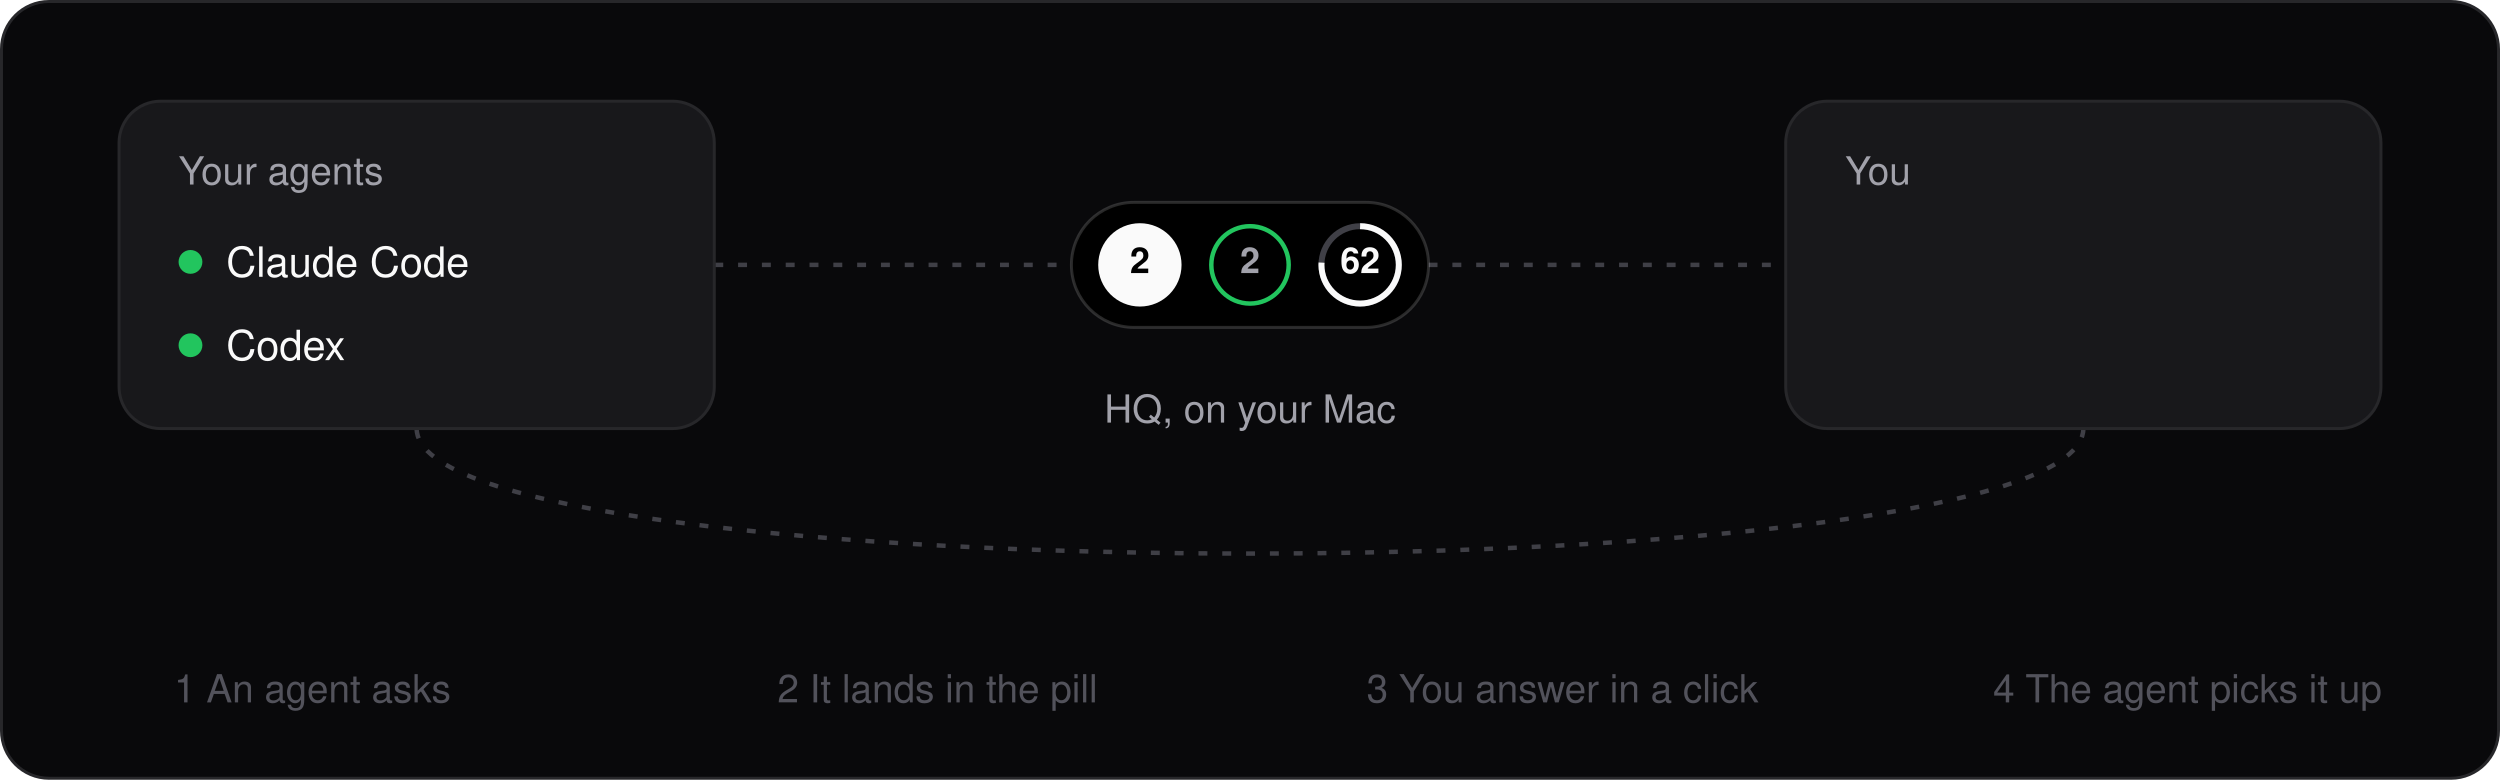
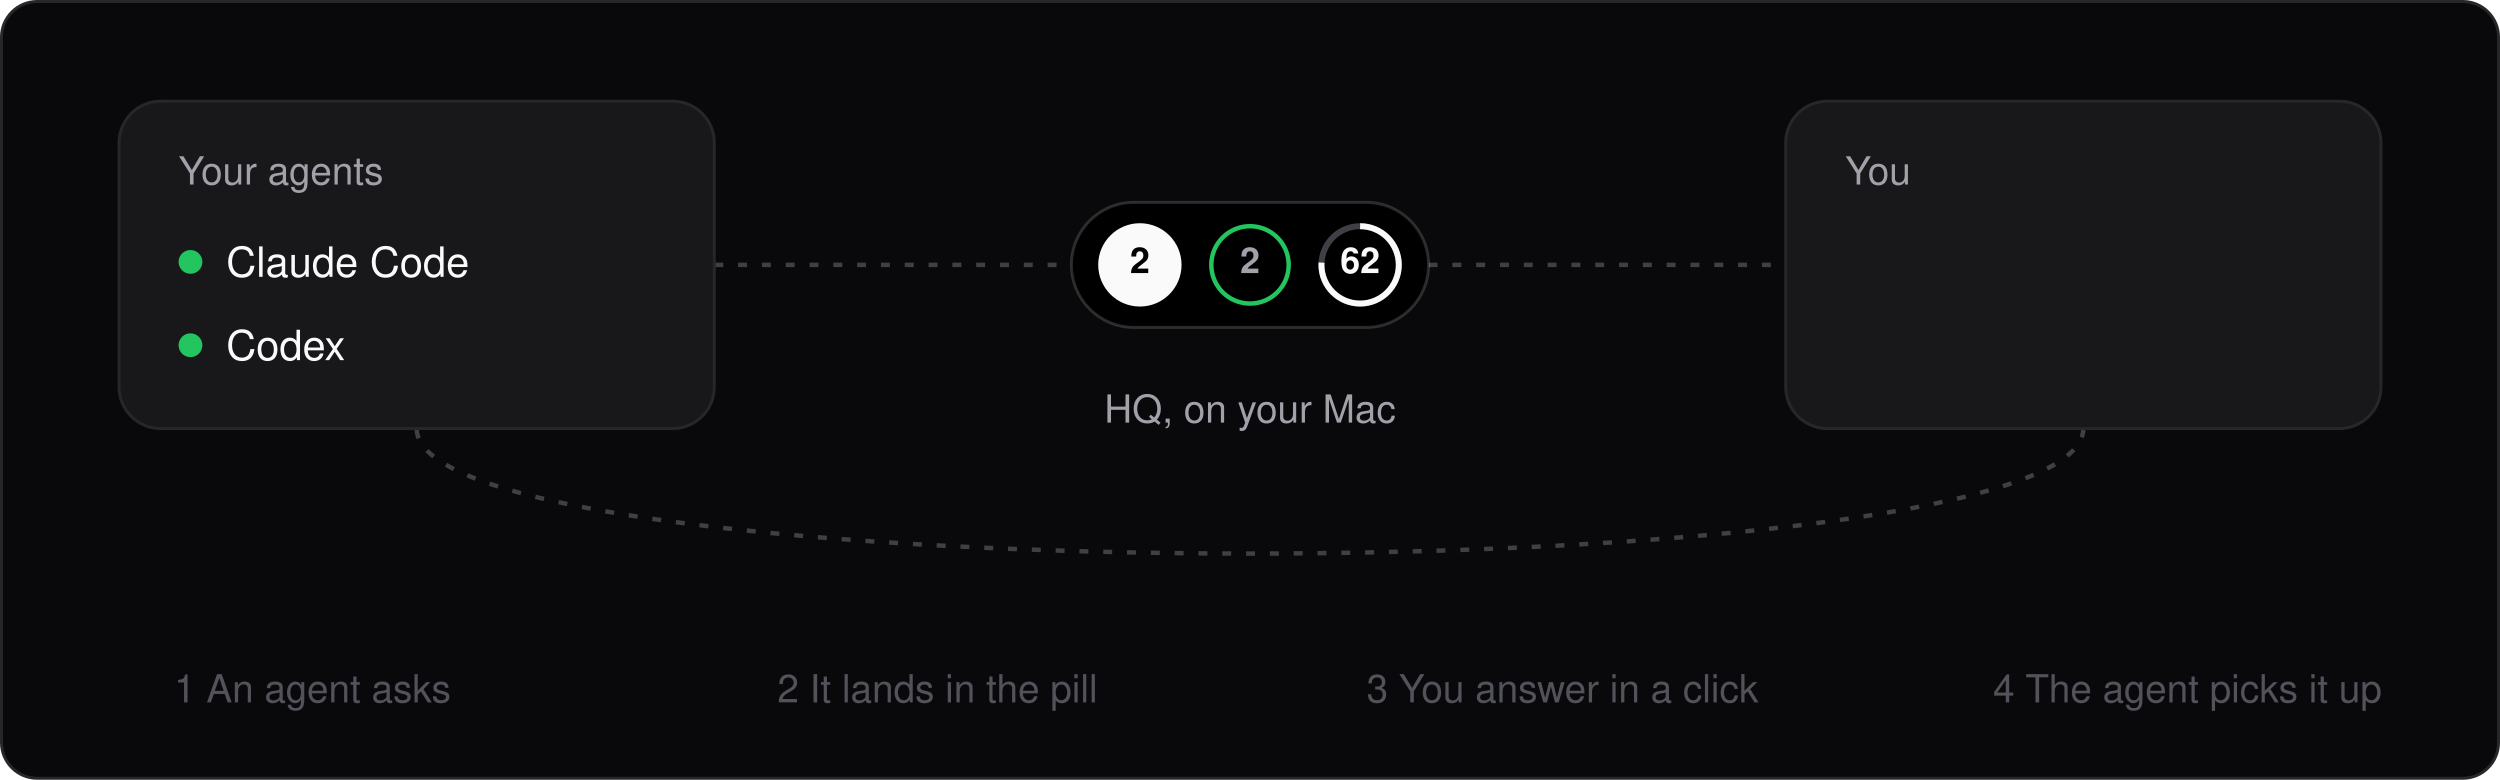
<svg xmlns="http://www.w3.org/2000/svg" viewBox="0 0 840 262" width="840" height="262" role="img" aria-labelledby="t d">
  <style>
    text {font-family: -apple-system, BlinkMacSystemFont, "Segoe UI", system-ui, Helvetica, Arial, sans-serif;}
    .muted {fill: #a1a1aa; font-size: 13px;}
    .fg {fill: #fafafa; font-size: 14px;}
    .small {fill: #d4d4d8; font-size: 12px;}
    .num {font-size: 12px; font-weight: 600; text-anchor: middle; dominant-baseline: central;}
    .step {font-size: 13px; text-anchor: middle; fill: #52525b;}
    .panel {fill: #18181b; stroke: #27272a;}
    .wire {fill: none; stroke: #3f3f46; stroke-width: 1.5; stroke-dasharray: 3 5;}
  </style>
-   <rect x="0.5" y="0.5" width="839" height="261" rx="16" fill="#09090b" stroke="#27272a" />
+   <rect x="0.5" y="0.5" width="839" height="261" rx="12" fill="#09090b" stroke="#27272a" />
  <g transform="translate(0 -36)">
    <path class="wire" d="M240 125 H360" />
    <path class="wire" d="M480 125 H600" />
    <path class="wire" d="M700 180 C700 236 140 236 140 180" />
    <rect class="panel" x="40" y="70" width="200" height="110" rx="14" />
    <text class="muted" x="60" y="98">Your agents</text>
    <circle cx="64" cy="124" r="4" fill="#22c55e" />
    <text class="fg" x="76" y="129">Claude Code</text>
    <circle cx="64" cy="152" r="4" fill="#22c55e" />
    <text class="fg" x="76" y="157">Codex</text>
    <g opacity="0">
      <text x="176" y="157" fill="#22c55e" font-size="12">✓ got it</text>
      <animate attributeName="opacity" dur="8s" repeatCount="indefinite" values="0;0;1;1;0" keyTimes="0;0.8;0.83;0.95;1" />
    </g>
    <circle cx="420" cy="125" r="21" fill="none" stroke="#fafafa" opacity="0">
      <animate attributeName="r" dur="8s" repeatCount="indefinite" values="21;21;46;46" keyTimes="0;0.2;0.3;1" />
      <animate attributeName="opacity" dur="8s" repeatCount="indefinite" values="0;0;0.5;0;0" keyTimes="0;0.2;0.21;0.3;1" />
    </circle>
    <rect x="360" y="104" width="120" height="42" rx="21" fill="#000" stroke="#fafafa" stroke-opacity="0.16" />
    <circle cx="383" cy="125" r="14" fill="#fafafa" />
    <text class="num" x="383" y="125" fill="#000">2<animate attributeName="opacity" dur="8s" repeatCount="indefinite" values="1;1;0;0;1;1" keyTimes="0;0.2;0.21;0.54;0.55;1" />
    </text>
    <text class="num" x="383" y="125" fill="#000" opacity="0">3<animate attributeName="opacity" dur="8s" repeatCount="indefinite" values="0;0;1;1;0;0" keyTimes="0;0.2;0.21;0.54;0.55;1" />
    </text>
    <circle cx="420" cy="125" r="13" fill="none" stroke="#22c55e" stroke-width="1.5" />
    <text class="num" x="420" y="125" fill="#a1a1aa">2</text>
    <circle cx="457" cy="125" r="13" fill="none" stroke="#3f3f46" stroke-width="2" />
    <circle cx="457" cy="125" r="13" fill="none" stroke="#fafafa" stroke-width="2" pathLength="100" stroke-dasharray="62 100" transform="rotate(-90 457 125)" />
    <text class="num" x="457" y="125" fill="#fafafa" font-size="11">62</text>
    <text class="muted" x="420" y="178" text-anchor="middle">HQ, on your Mac</text>
    <rect class="panel" x="600" y="70" width="200" height="110" rx="14" />
    <text class="muted" x="620" y="98">You</text>
    <g opacity="0">
      <animate attributeName="opacity" dur="8s" repeatCount="indefinite" values="0;0;1;1;0;0" keyTimes="0;0.42;0.45;0.92;0.96;1" />
      <text class="fg" x="620" y="126">Pick a launch date</text>
      <circle cx="626" cy="152" r="6" fill="none" stroke="#a1a1aa" stroke-width="1.5" />
      <circle cx="626" cy="152" r="3" fill="#fafafa" opacity="0">
        <animate attributeName="opacity" dur="8s" repeatCount="indefinite" values="0;0;1;1" keyTimes="0;0.52;0.53;1" />
      </circle>
      <text class="small" x="638" y="156">Tuesday</text>
      <circle cx="708" cy="152" r="6" fill="none" stroke="#a1a1aa" stroke-width="1.5" />
      <text class="small" x="720" y="156">Thursday</text>
    </g>
    <g opacity="0">
      <rect x="-36" y="-12" width="72" height="24" rx="12" fill="#fafafa" />
      <text x="0" y="0" font-size="12" font-weight="600" fill="#000" text-anchor="middle" dominant-baseline="central">Decision</text>
      <animateMotion dur="8s" repeatCount="indefinite" path="M200 125 H420 H640" keyPoints="0;0;0.5;0.5;1;1" keyTimes="0;0.06;0.2;0.3;0.42;1" calcMode="linear" />
      <animate attributeName="opacity" dur="8s" repeatCount="indefinite" values="0;0;1;1;0;0;1;1;0;0" keyTimes="0;0.05;0.07;0.18;0.2;0.29;0.31;0.4;0.42;1" />
    </g>
    <g opacity="0">
      <rect x="-28" y="-12" width="56" height="24" rx="12" fill="#22c55e" />
      <text x="0" y="0" font-size="12" font-weight="600" fill="#000" text-anchor="middle" dominant-baseline="central">Reply</text>
      <animateMotion dur="8s" repeatCount="indefinite" path="M700 180 C700 236 140 236 140 180" keyPoints="0;0;1;1" keyTimes="0;0.56;0.8;1" calcMode="spline" keySplines="0 0 1 1;0.45 0 0.25 1;0 0 1 1" />
      <animate attributeName="opacity" dur="8s" repeatCount="indefinite" values="0;0;1;1;0;0" keyTimes="0;0.55;0.57;0.78;0.8;1" />
    </g>
    <text class="step" x="105" y="272">1  An agent asks<animate attributeName="fill" dur="8s" repeatCount="indefinite" values="#52525b;#fafafa;#fafafa;#52525b;#52525b" keyTimes="0;0.04;0.2;0.22;1" />
    </text>
    <text class="step" x="315" y="272">2  It lands in the pill<animate attributeName="fill" dur="8s" repeatCount="indefinite" values="#52525b;#52525b;#fafafa;#fafafa;#52525b;#52525b" keyTimes="0;0.2;0.22;0.42;0.44;1" />
    </text>
    <text class="step" x="525" y="272">3  You answer in a click<animate attributeName="fill" dur="8s" repeatCount="indefinite" values="#52525b;#52525b;#fafafa;#fafafa;#52525b;#52525b" keyTimes="0;0.42;0.44;0.56;0.58;1" />
    </text>
    <text class="step" x="735" y="272">4  The agent picks it up<animate attributeName="fill" dur="8s" repeatCount="indefinite" values="#52525b;#52525b;#fafafa;#fafafa;#52525b" keyTimes="0;0.56;0.58;0.95;1" />
    </text>
  </g>
</svg>
